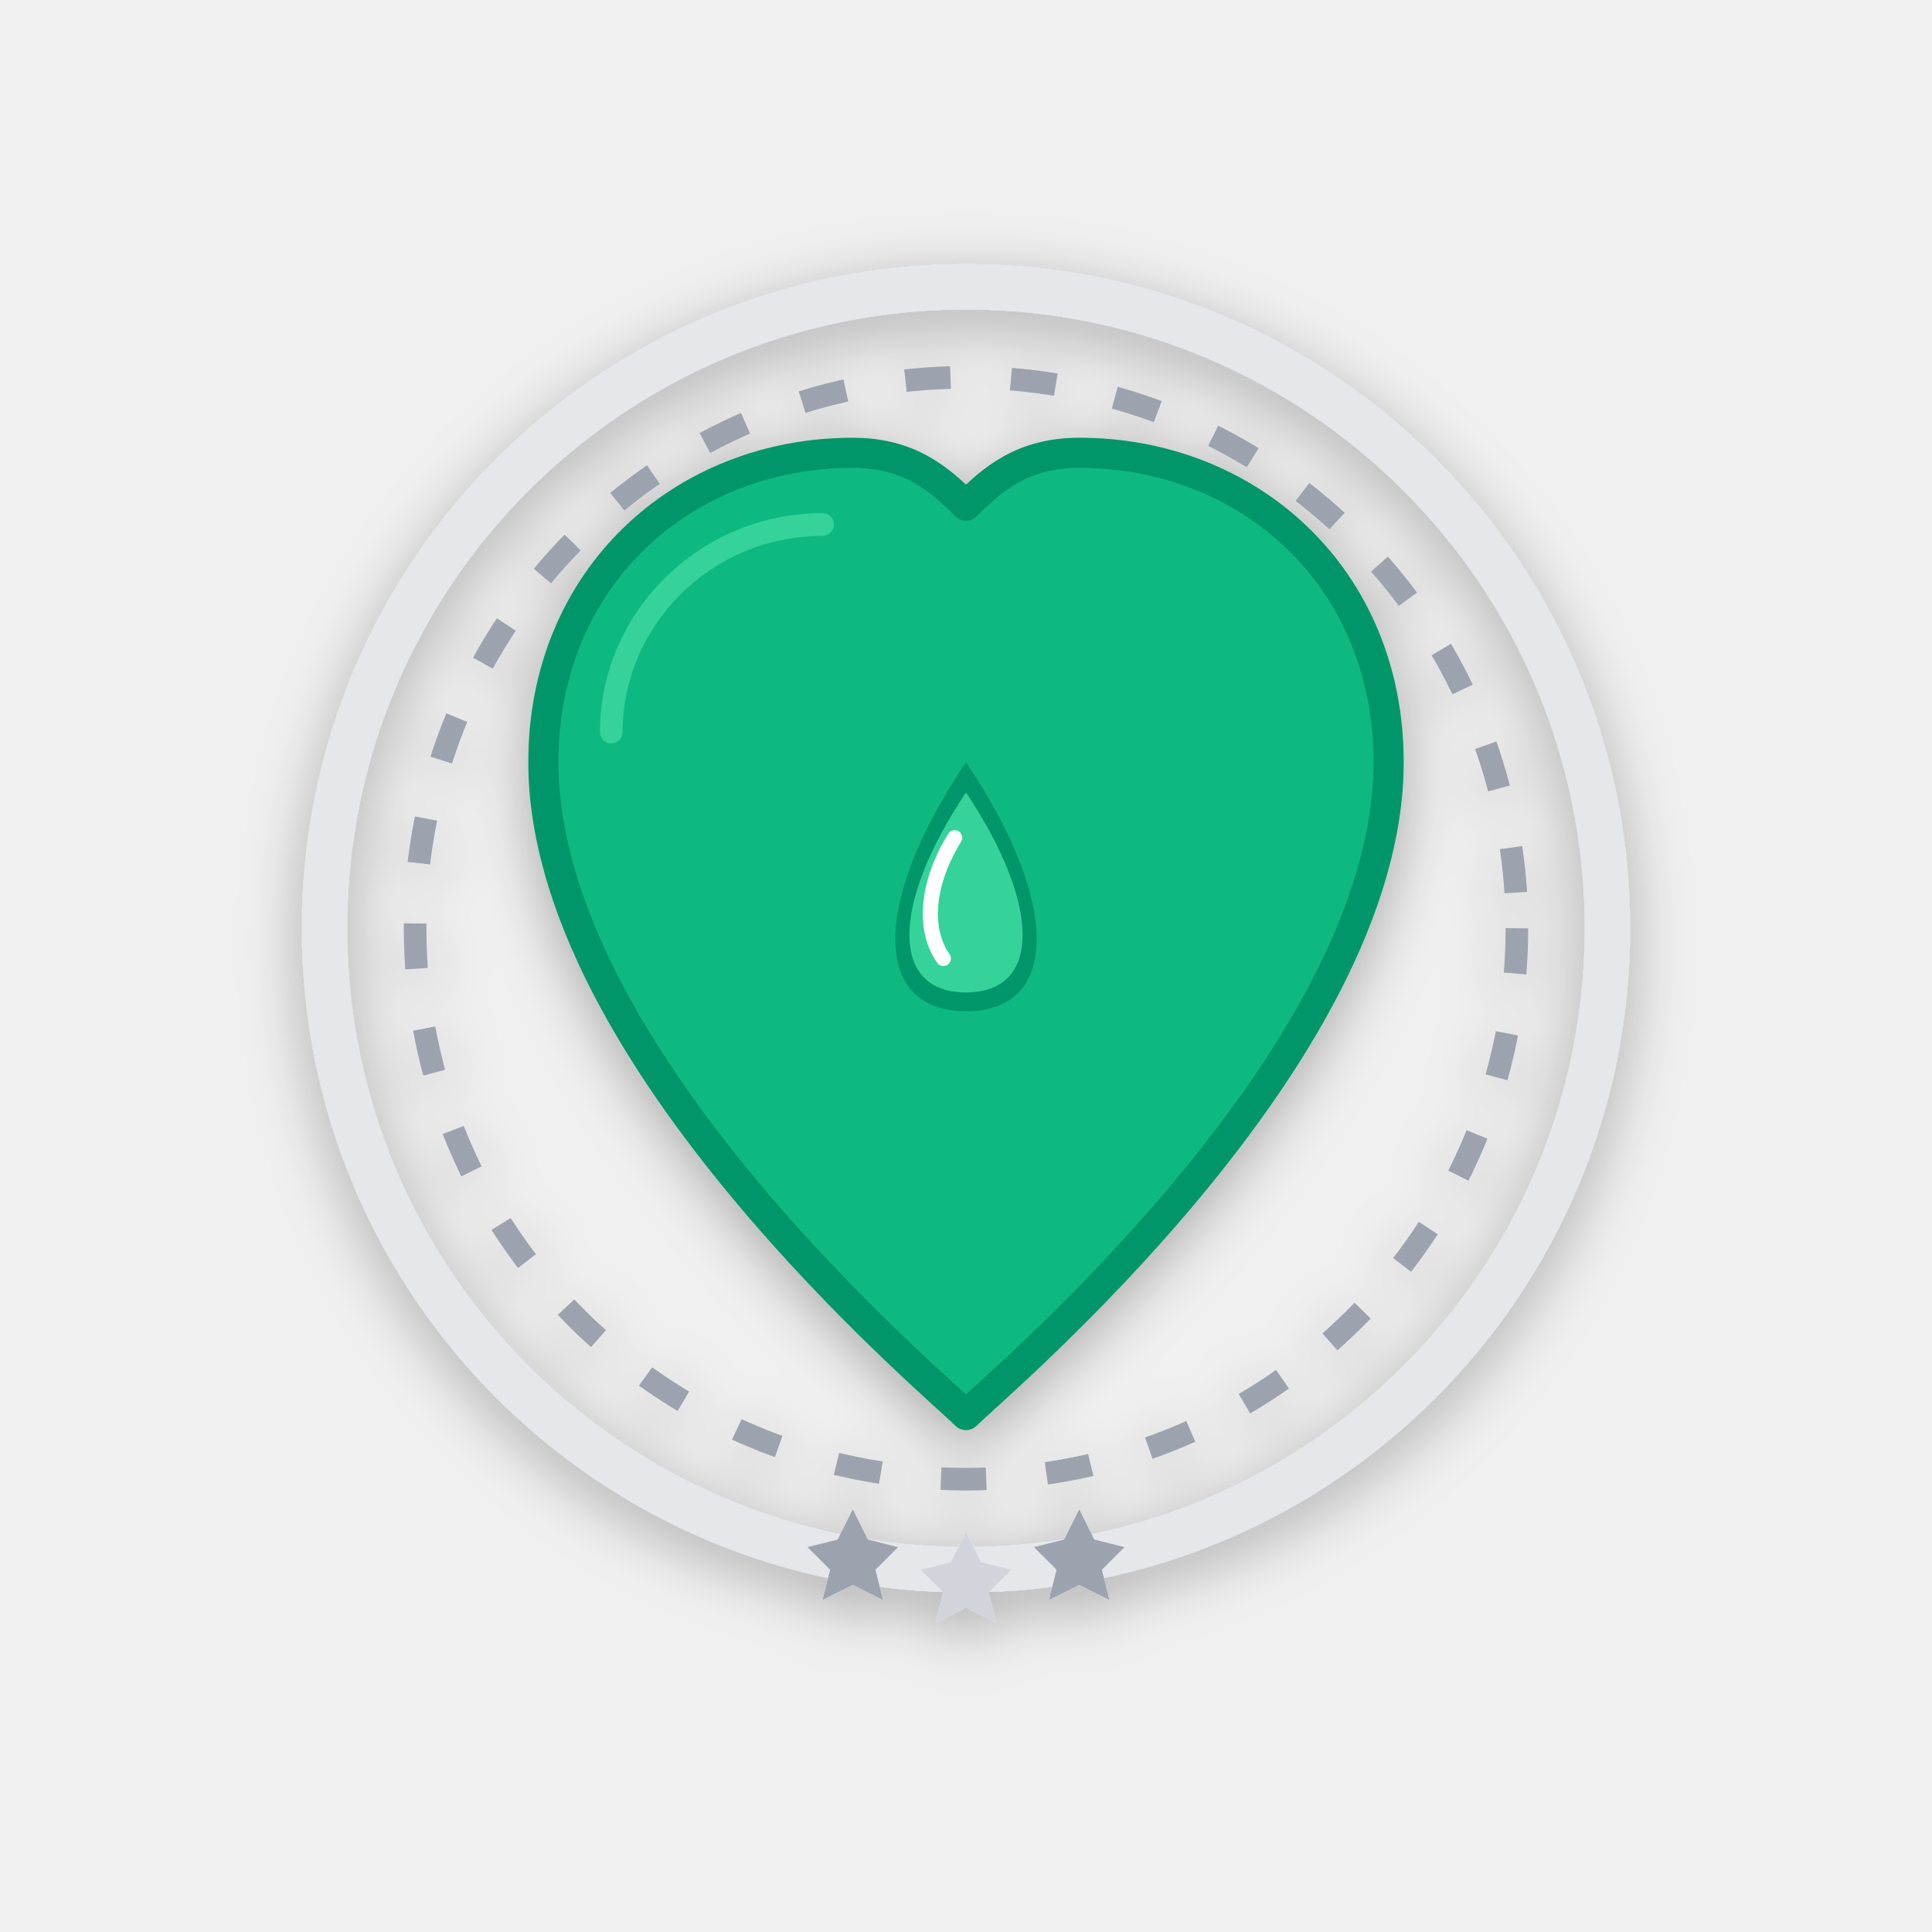
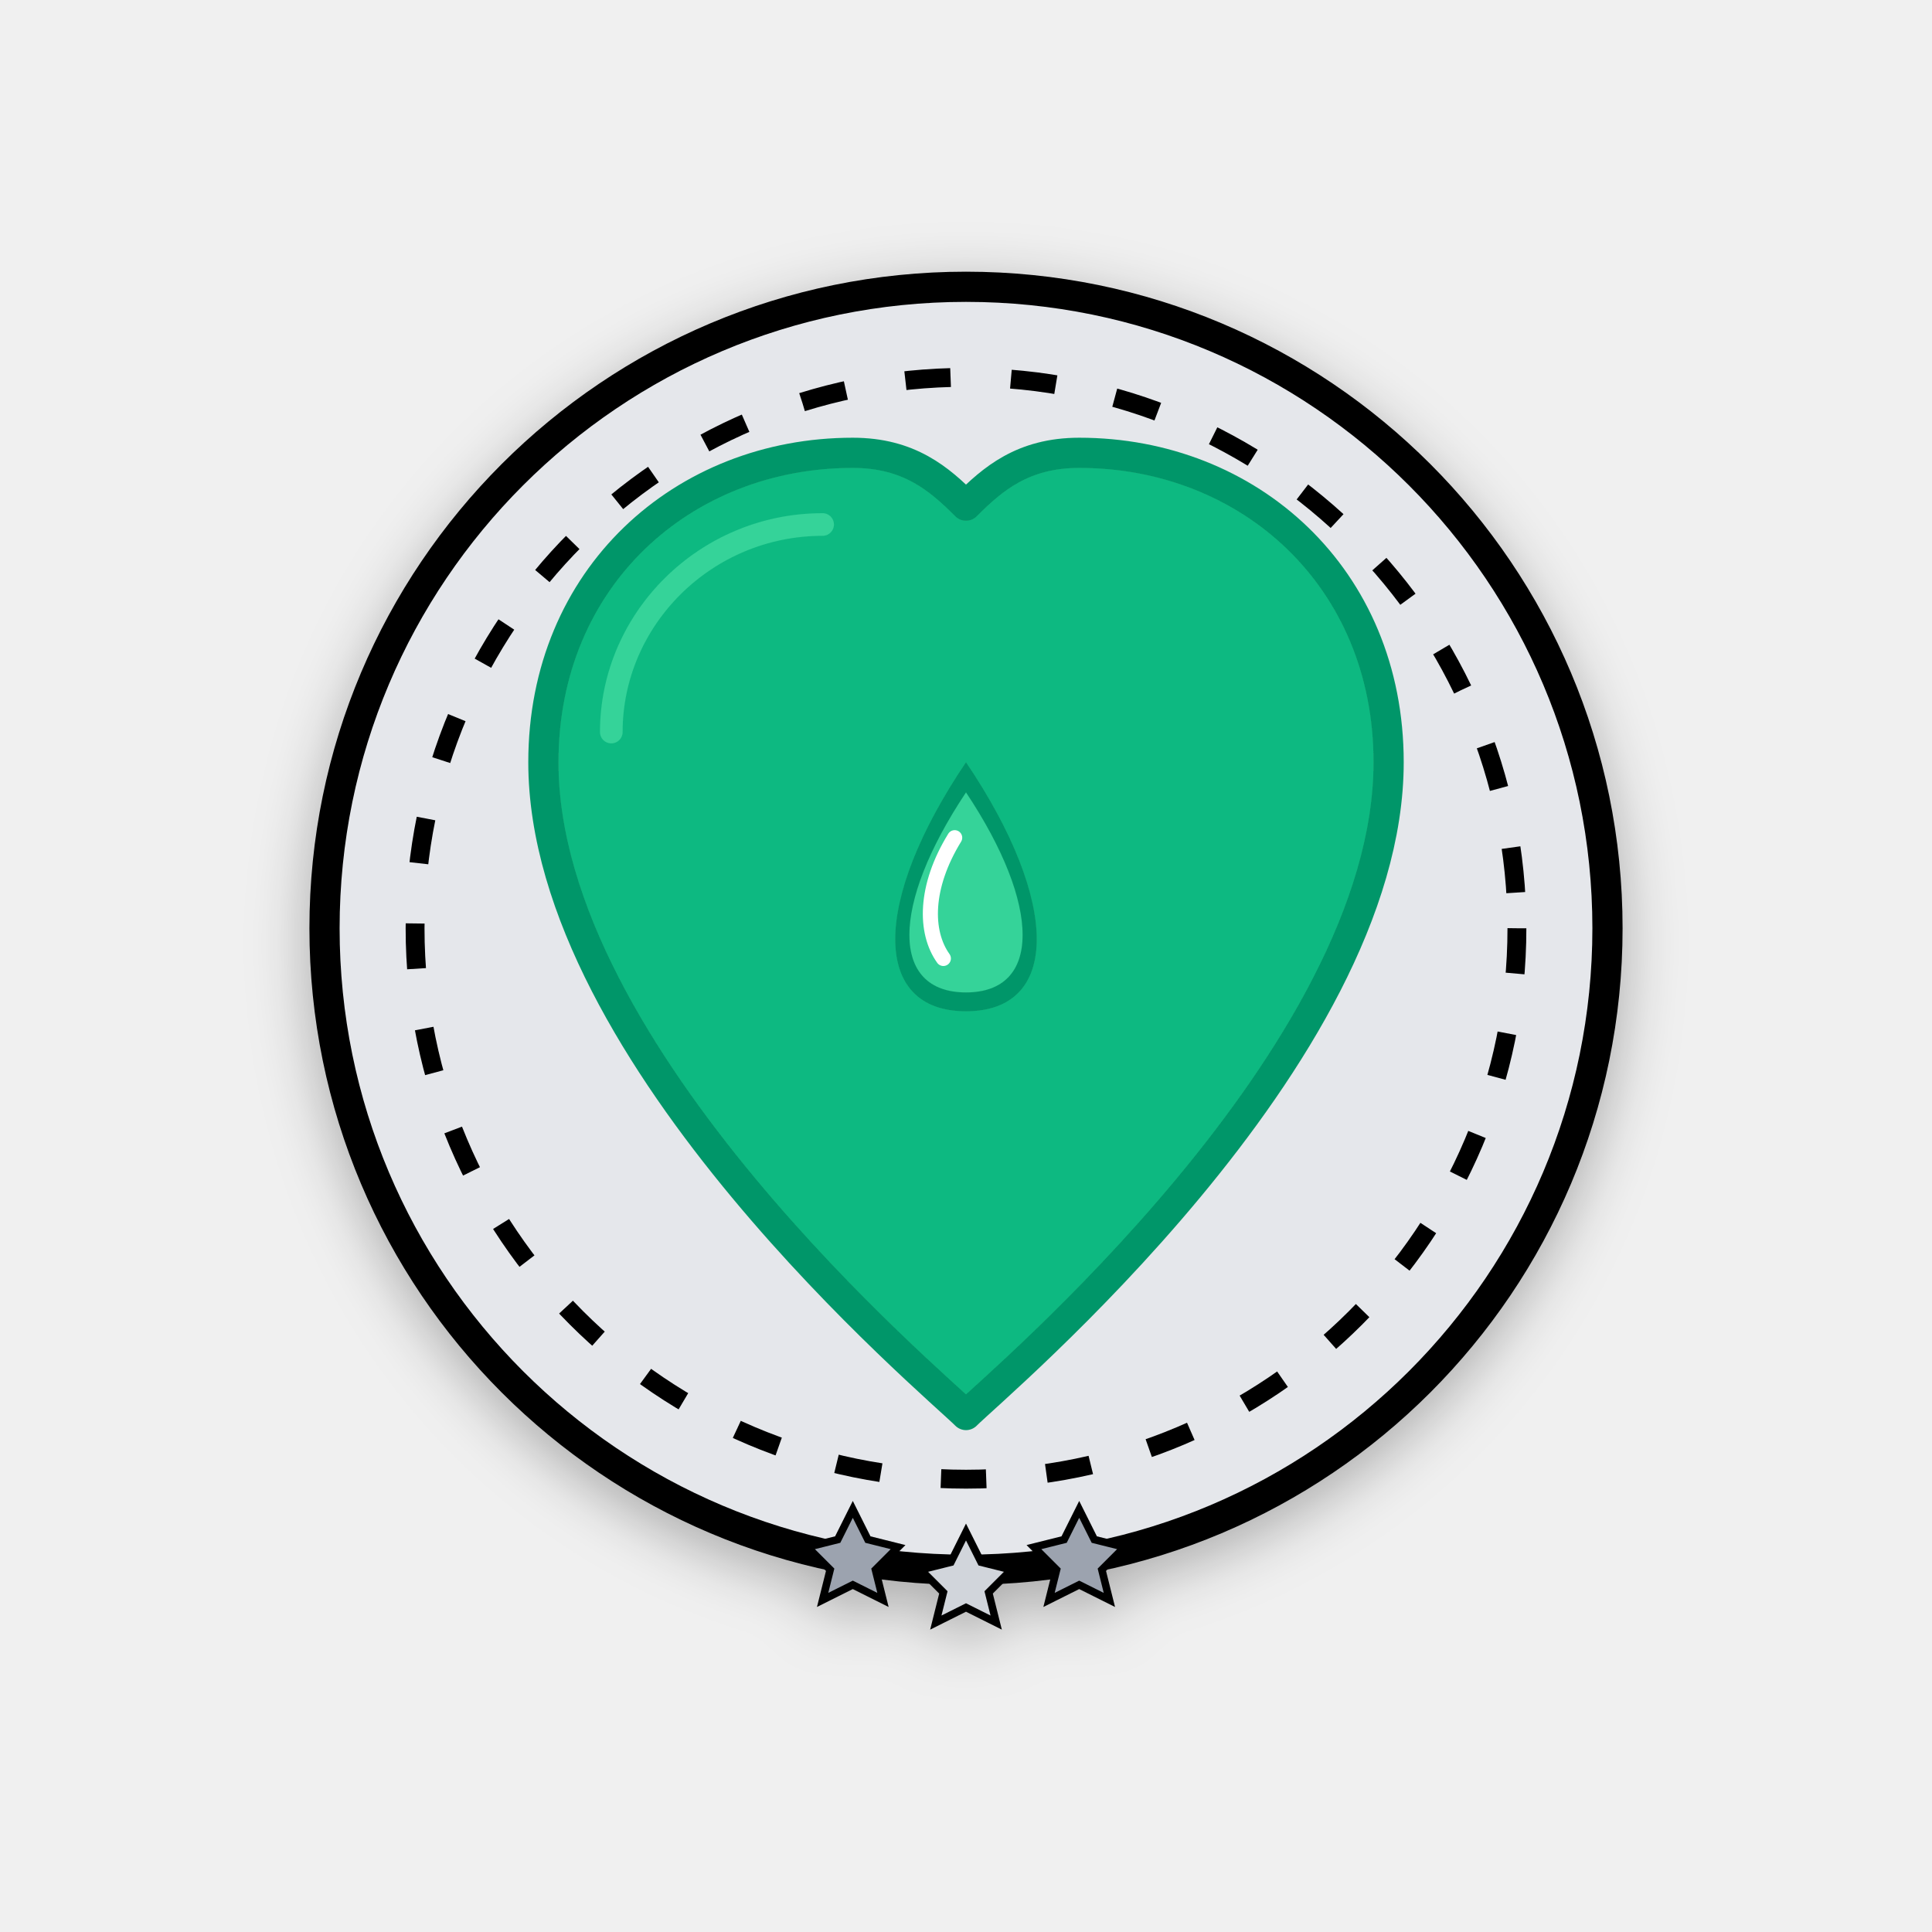
<svg xmlns="http://www.w3.org/2000/svg" width="512" height="512" viewBox="0 0 512 512" fill="none">
  <defs>
-     <filter id="donorSilverShadow" x="-10%" y="-10%" width="130%" height="130%">
+     <filter id="donorSilverSolidShadow" x="-10%" y="-10%" width="130%" height="130%">
      <feDropShadow dx="0" dy="4" stdDeviation="8" flood-color="#000000" flood-opacity="0.3" />
    </filter>
  </defs>
-   <g filter="url(#donorSilverShadow)">
-     <circle cx="256" cy="246" r="170" stroke="#E5E7EB" stroke-width="12" />
-     <circle cx="256" cy="246" r="146" stroke="#9CA3AF" stroke-width="6" stroke-dasharray="12 16" />
-     <path d="M226 400 L230 408 L238 410 L232 416 L234 424 L226 420 L218 424 L220 416 L214 410 L222 408 Z" fill="#9CA3AF" />
-     <path d="M256 406 L260 414 L268 416 L262 422 L264 430 L256 426 L248 430 L250 422 L244 416 L252 414 Z" fill="#D1D5DB" />
-     <path d="M286 400 L290 408 L298 410 L292 416 L294 424 L286 420 L278 424 L280 416 L274 410 L282 408 Z" fill="#9CA3AF" />
+   <g filter="url(#donorSilverSolidShadow)">
+     <circle cx="256" cy="246" r="170" fill="#E5E7EB" stroke="#000000" stroke-width="8" />
+     <circle cx="256" cy="246" r="146" stroke="#000000" stroke-width="5" stroke-dasharray="12 16" fill="none" />
+     <path d="M226 400 L230 408 L238 410 L232 416 L234 424 L226 420 L218 424 L220 416 L214 410 L222 408 Z" fill="#9CA3AF" stroke="#000000" stroke-width="2" />
+     <path d="M256 406 L260 414 L268 416 L262 422 L264 430 L256 426 L248 430 L250 422 L244 416 L252 414 Z" fill="#D1D5DB" stroke="#000000" stroke-width="2" />
+     <path d="M286 400 L290 408 L298 410 L292 416 L294 424 L286 420 L278 424 L280 416 L274 410 L282 408 Z" fill="#9CA3AF" stroke="#000000" stroke-width="2" />
    <path d="M256 375 C 248 367 144 280 144 202 C 144 153 181 120 226 120 C 241 120 249 127 256 134 C 263 127 271 120 286 120 C 331 120 368 153 368 202 C 368 280 264 367 256 375 Z" fill="#10B981" stroke="#059669" stroke-width="8" stroke-linejoin="round" />
-     <path d="M162 194 C 162 164 187 139 218 139" stroke="#34D399" stroke-width="6" stroke-linecap="round" />
+     <path d="M162 194 C 162 164 187 139 218 139" stroke="#34D399" stroke-width="6" stroke-linecap="round" fill="none" />
    <path d="M256 202 C 231 239 231 268 256 268 C 281 268 281 239 256 202 Z" fill="#059669" />
    <path d="M256 210 C 236 240 236 263 256 263 C 276 263 276 240 256 210 Z" fill="#34D399" />
    <path d="M253 222 C 245 235 245 247 250 254" stroke="#FFFFFF" stroke-width="4" stroke-linecap="round" fill="none" />
  </g>
</svg>
